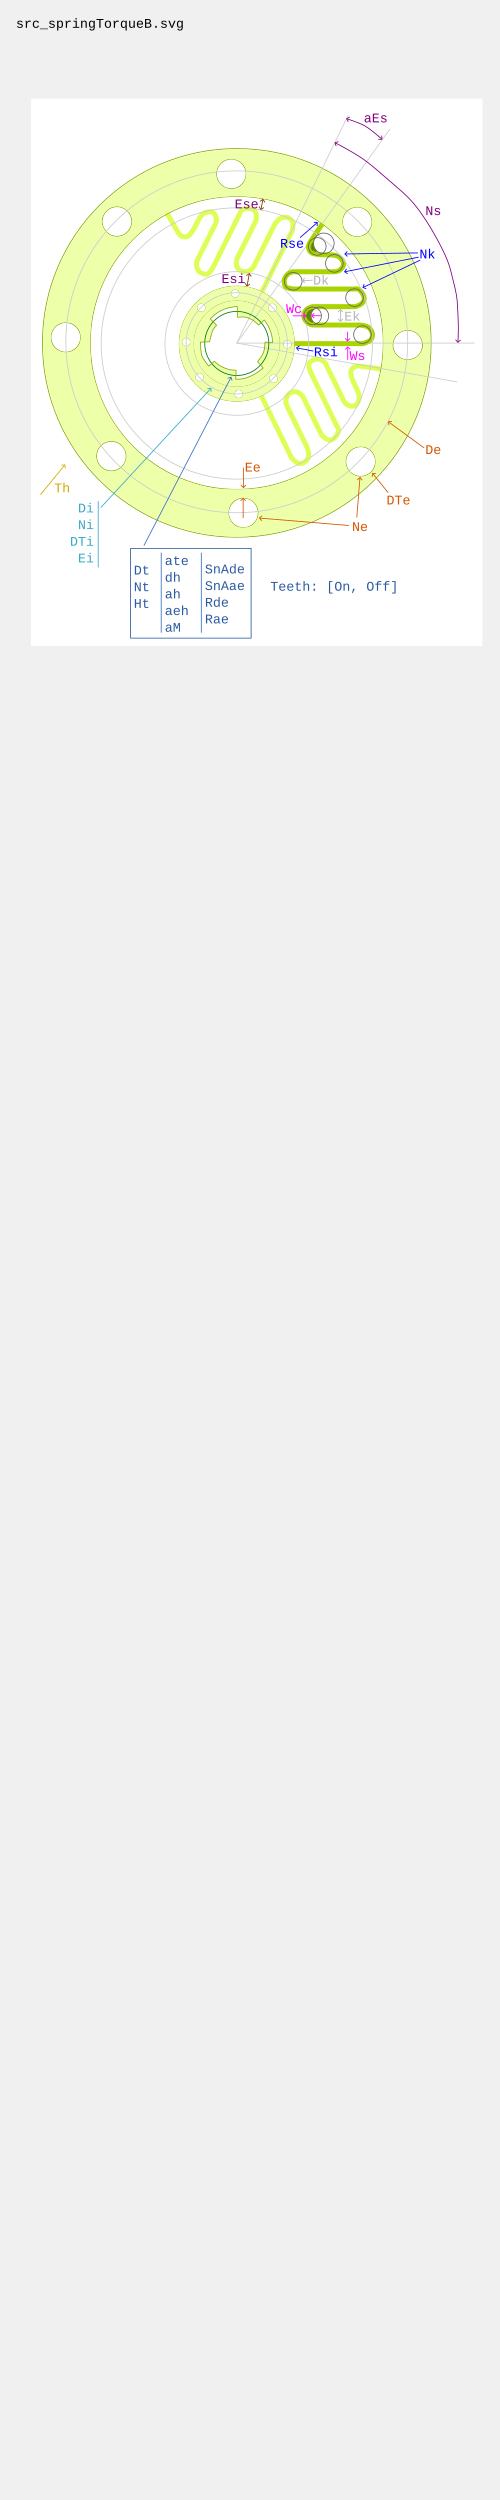
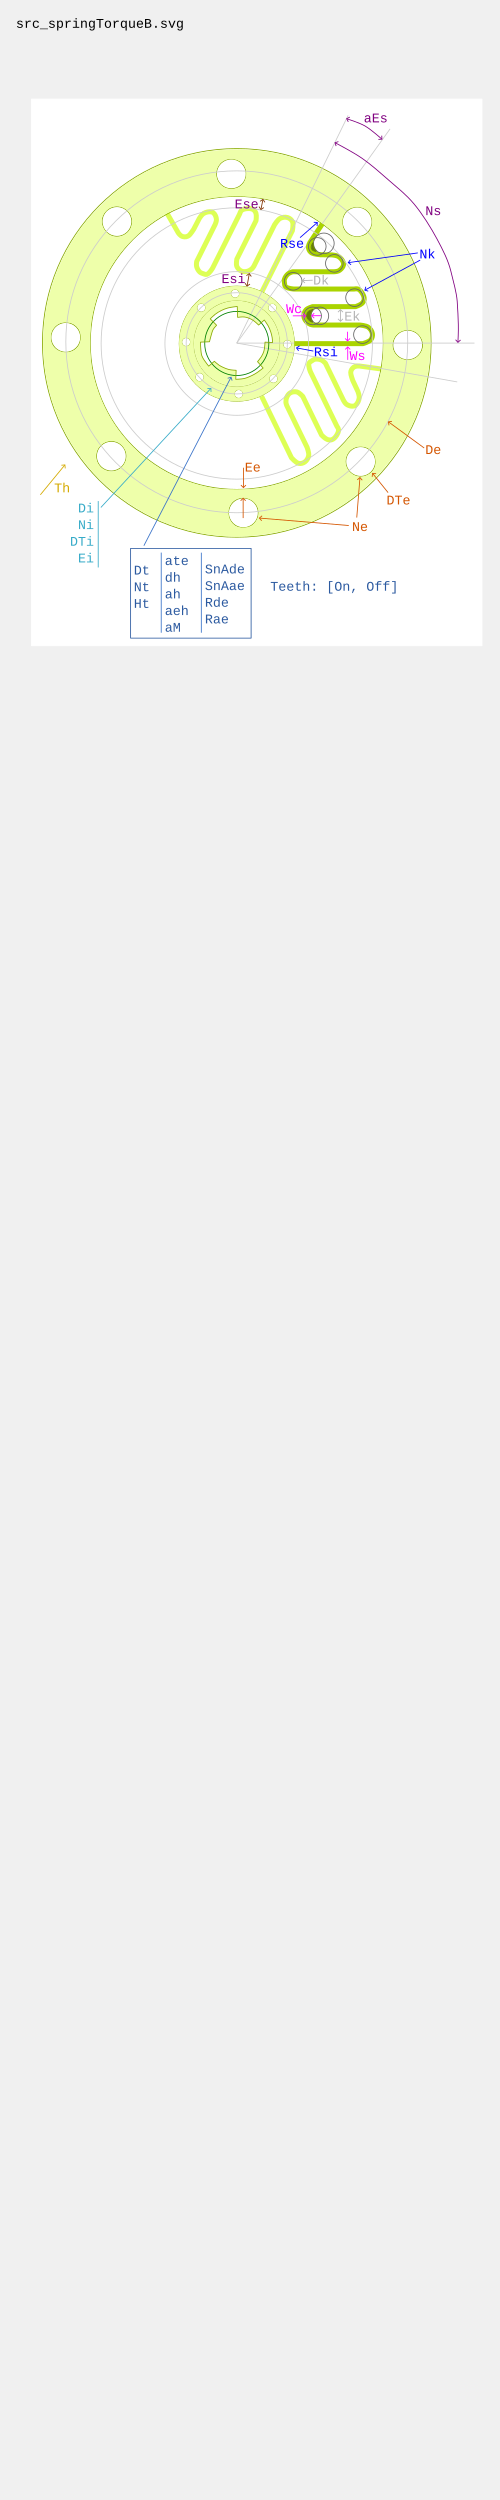
<svg xmlns="http://www.w3.org/2000/svg" width="600" height="3000" viewBox="0 0 158.75 793.75" version="1.1" id="svg1">
  <defs id="defs1">
    <rect x="324.344" y="694.636" width="177.488" height="55.859" id="rect46" />
    <rect x="77.723" y="853.676" width="103.206" height="81.545" id="rect43" />
    <rect x="174.558" y="591.202" width="89.19" height="155.445" id="rect42" />
    <rect x="38.224" y="519.85" width="68.804" height="86.005" id="rect40" />
    <rect x="400.718" y="577.824" width="50.329" height="40.773" id="rect38" />
    <rect x="421.741" y="570.816" width="45.869" height="38.861" id="rect36" />
    <rect x="447.224" y="554.252" width="39.498" height="41.41" id="rect35" />
    <rect x="231.257" y="458.691" width="35.039" height="35.039" id="rect34" />
    <rect x="167.127" y="81.536" width="36.038" height="25.227" id="rect32" />
    <rect x="165.325" y="72.527" width="34.687" height="29.732" id="rect31" />
    <rect x="234.699" y="63.067" width="50.003" height="31.984" id="rect30" />
    <rect x="148.658" y="80.185" width="59.013" height="37.84" id="rect29" />
    <rect x="505.436" y="147.757" width="70.274" height="45.498" id="rect28" />
    <rect x="498.228" y="114.421" width="45.498" height="36.489" id="rect27" />
    <rect x="154.514" y="68.022" width="55.409" height="30.182" id="rect26" />
    <rect x="174.335" y="70.274" width="38.291" height="32.885" id="rect25" />
    <rect x="154.063" y="81.536" width="44.597" height="28.831" id="rect24" />
    <rect x="173.884" y="67.121" width="45.048" height="27.479" id="rect23" />
    <rect x="519.213" y="159.268" width="28.987" height="26.12" id="rect22" />
    <marker style="overflow:visible" id="ArrowWide" refX="0" refY="0" orient="auto-start-reverse" markerWidth="1" markerHeight="1" viewBox="0 0 1 1" preserveAspectRatio="xMidYMid">
      <path style="fill:none;stroke:context-stroke;stroke-width:1;stroke-linecap:butt" d="M 3,-3 0,0 3,3" transform="rotate(180,0.125,0)" id="path12" />
    </marker>
    <rect x="19.112" y="19.112" width="221.701" height="52.24" id="rect1" />
    <marker style="overflow:visible" id="ArrowWide-1" refX="0" refY="0" orient="auto-start-reverse" markerWidth="1" markerHeight="1" viewBox="0 0 1 1" preserveAspectRatio="xMidYMid">
      <path style="fill:none;stroke:context-stroke;stroke-width:1;stroke-linecap:butt" d="M 3,-3 0,0 3,3" transform="rotate(180,0.125,0)" id="path12-9" />
    </marker>
    <marker style="overflow:visible" id="ArrowWide-6" refX="0" refY="0" orient="auto-start-reverse" markerWidth="1" markerHeight="1" viewBox="0 0 1 1" preserveAspectRatio="xMidYMid">
      <path style="fill:none;stroke:context-stroke;stroke-width:1;stroke-linecap:butt" d="M 3,-3 0,0 3,3" transform="rotate(180,0.125,0)" id="path12-1" />
    </marker>
    <marker style="overflow:visible" id="ArrowWide-61" refX="0" refY="0" orient="auto-start-reverse" markerWidth="1" markerHeight="1" viewBox="0 0 1 1" preserveAspectRatio="xMidYMid">
      <path style="fill:none;stroke:context-stroke;stroke-width:1;stroke-linecap:butt" d="M 3,-3 0,0 3,3" transform="rotate(180,0.125,0)" id="path12-5" />
    </marker>
    <marker style="overflow:visible" id="ArrowWide-6-5" refX="0" refY="0" orient="auto-start-reverse" markerWidth="1" markerHeight="1" viewBox="0 0 1 1" preserveAspectRatio="xMidYMid">
      <path style="fill:none;stroke:context-stroke;stroke-width:1;stroke-linecap:butt" d="M 3,-3 0,0 3,3" transform="rotate(180,0.125,0)" id="path12-1-4" />
    </marker>
    <marker style="overflow:visible" id="ArrowWide-9" refX="0" refY="0" orient="auto-start-reverse" markerWidth="1" markerHeight="1" viewBox="0 0 1 1" preserveAspectRatio="xMidYMid">
      <path style="fill:none;stroke:context-stroke;stroke-width:1;stroke-linecap:butt" d="M 3,-3 0,0 3,3" transform="rotate(180,0.125,0)" id="path12-2" />
    </marker>
    <rect x="174.558" y="591.202" width="89.19" height="155.445" id="rect42-6" />
    <rect x="174.558" y="591.202" width="89.19" height="155.445" id="rect42-6-7" />
  </defs>
  <g id="layer1">
    <rect style="fill:#ffffff;stroke:#ffffff;stroke-width:0.265;stroke-linejoin:round" id="rect45" width="143.027" height="173.539" x="10.012" y="31.466" />
    <path style="fill:#eeffaa;stroke:#eeffaa;stroke-width:0.265;stroke-linejoin:round" d="m 74.25,122.497 c -3.867,-0.265 -7.495,-2.233 -9.819,-5.327 -2.372,-3.157 -3.238,-7.036 -2.438,-10.913 0.409,-1.982 1.393,-4.043 2.718,-5.69 1.546,-1.923 3.778,-3.473 6.168,-4.285 5.484,-1.863 11.594,0.043 15.086,4.706 0.503,0.671 0.849,1.236 1.267,2.065 1.667,3.309 1.877,7.175 0.579,10.682 -0.652,1.763 -1.667,3.359 -2.997,4.715 -0.765,0.78 -1.399,1.304 -2.262,1.87 -2.469,1.619 -5.365,2.378 -8.302,2.177 z m 1.831,-1.979 c 1.481,-0.11 2.354,-0.366 4.006,-1.176 0.85,-0.417 1.569,-0.855 2.318,-1.411 0.92,-0.683 1.285,-0.989 1.285,-1.079 0,-0.05 -0.354,-0.485 -0.86,-1.057 l -0.86,-0.973 0.336,-0.405 c 0.852,-1.029 1.452,-2.131 1.678,-3.084 0.096,-0.404 0.235,-1.45 0.279,-2.095 l 0.029,-0.432 0.195,-2.5e-4 c 0.107,-1.2e-4 0.627,0.022 1.155,0.049 0.71,0.036 0.973,0.037 1.008,0.002 0.074,-0.074 -0.031,-1.441 -0.16,-2.073 -0.332,-1.632 -0.881,-2.96 -1.782,-4.306 -0.612,-0.914 -0.711,-1.046 -0.785,-1.046 -0.035,0 -0.453,0.352 -0.931,0.781 l -0.868,0.781 -0.328,-0.314 c -0.364,-0.348 -1.046,-0.902 -1.44,-1.169 -0.55,-0.374 -1.541,-0.78 -2.319,-0.951 -0.404,-0.089 -1.452,-0.099 -2.054,-0.019 -0.195,0.026 -0.362,0.04 -0.37,0.032 -0.008,-0.008 -0.042,-0.758 -0.075,-1.666 -0.033,-0.908 -0.071,-1.669 -0.085,-1.691 -0.038,-0.062 -0.324,-0.049 -1.015,0.044 -1.469,0.199 -2.138,0.345 -2.998,0.657 -1.229,0.446 -2.581,1.206 -3.446,1.94 -0.442,0.375 -1.41,1.323 -1.41,1.381 0,0.025 0.444,0.49 0.987,1.032 l 0.987,0.986 -0.336,0.383 c -0.425,0.484 -0.678,0.861 -0.839,1.252 -0.163,0.395 -0.523,1.607 -0.78,2.628 -0.111,0.44 -0.218,0.812 -0.237,0.825 -0.019,0.013 -0.645,0.048 -1.39,0.078 -0.745,0.029 -1.38,0.063 -1.411,0.075 -0.042,0.016 -0.056,0.126 -0.056,0.428 0.001,0.957 0.143,2.724 0.277,3.456 0.174,0.951 0.634,1.753 2.053,3.577 0.246,0.316 0.361,0.432 0.429,0.432 0.06,0 0.393,-0.261 0.942,-0.738 l 0.849,-0.738 0.445,0.39 c 0.832,0.729 1.527,1.155 2.695,1.656 1.068,0.457 1.697,0.608 2.929,0.702 l 0.674,0.051 5.29e-4,0.15 c 2.51e-4,0.082 -0.022,0.692 -0.049,1.355 -0.027,0.663 -0.038,1.237 -0.023,1.275 0.033,0.085 0.449,0.093 1.354,0.025 z" id="path33" />
    <path style="fill:none;stroke:#ddff55;stroke-width:1.587;stroke-linejoin:round" d="m 83.119,92.696 9.714,-19.462 c 0,0 0.401,-2.005 0.022,-2.853 -0.279,-0.624 -0.894,-1.106 -1.535,-1.299 -0.758,-0.228 -1.671,-0.116 -2.396,0.269 -0.767,0.408 -1.748,1.992 -1.748,1.992 l -6.59,13.203 c 0,0 -0.398,0.634 -0.683,0.866 -0.436,0.355 -0.958,0.639 -1.508,0.756 -0.561,0.119 -1.195,0.152 -1.718,-0.082 -0.647,-0.29 -1.221,-0.862 -1.489,-1.519 -0.289,-0.709 0.002,-2.298 0.002,-2.298 l 6.094,-12.21 c 0,0 0.219,-1.558 0.002,-2.27 -0.146,-0.479 -0.43,-0.952 -0.837,-1.217 -0.538,-0.35 -1.251,-0.395 -1.899,-0.348 -0.666,0.048 -1.409,0.18 -1.929,0.636 -0.296,0.26 -0.532,1.066 -0.532,1.066 v 0 l -8.566,17.163 c 0,0 -0.98,1.725 -1.843,2.014 -0.388,0.13 -0.819,-0.094 -1.208,-0.224 -0.373,-0.125 -0.771,-0.256 -1.056,-0.527 -0.492,-0.467 -0.835,-1.113 -1.001,-1.771 -0.128,-0.509 0.032,-1.575 0.032,-1.575 l 5.852,-11.724 c 0,0 0.43,-0.969 0.418,-1.481 -0.016,-0.658 -0.239,-1.341 -0.629,-1.871 -0.214,-0.291 -0.524,-0.558 -0.876,-0.637 -0.846,-0.19 -1.804,0.051 -2.557,0.481 -0.595,0.34 -1.356,1.546 -1.356,1.546 l -1.789,3.444 c 0,0 -1.069,1.709 -1.609,2.061 -0.54,0.352 -1.125,0.488 -1.899,0.28 -0.773,-0.208 -1.401,-1.174 -1.401,-1.174 l -3.55,-6.202" id="path7-5" />
    <path style="fill:none;stroke:#ddff55;stroke-width:1.587;stroke-linejoin:round" d="m 83.037,125.795 9.512,19.561 c 0,0 1.346,1.54 2.249,1.756 0.665,0.159 1.422,-0.035 1.965,-0.425 0.643,-0.462 1.11,-1.254 1.246,-2.064 0.144,-0.857 -0.514,-2.599 -0.514,-2.599 l -6.453,-13.27 c 0,0 -0.26,-0.702 -0.27,-1.069 -0.016,-0.562 0.077,-1.149 0.32,-1.656 0.248,-0.517 0.607,-1.04 1.112,-1.312 0.624,-0.336 1.428,-0.443 2.111,-0.255 0.739,0.203 1.821,1.402 1.821,1.402 l 5.968,12.273 c 0,0 1.102,1.123 1.798,1.385 0.469,0.176 1.017,0.239 1.475,0.078 0.605,-0.213 1.075,-0.751 1.434,-1.293 0.368,-0.557 0.716,-1.227 0.671,-1.917 -0.025,-0.393 -0.521,-1.072 -0.521,-1.072 v 0 l -8.388,-17.251 c 0,0 -0.77,-1.828 -0.473,-2.689 0.133,-0.387 0.574,-0.592 0.913,-0.821 0.326,-0.22 0.673,-0.455 1.061,-0.516 0.67,-0.105 1.392,0.017 2.014,0.286 0.482,0.209 1.229,0.985 1.229,0.985 l 5.73,11.784 c 0,0 0.506,0.931 0.92,1.234 0.531,0.388 1.209,0.627 1.867,0.642 0.361,0.008 0.761,-0.075 1.039,-0.306 0.667,-0.555 1.058,-1.461 1.177,-2.321 0.093,-0.679 -0.4,-2.017 -0.4,-2.017 l -1.641,-3.517 c 0,0 -0.703,-1.889 -0.653,-2.532 0.05,-0.643 0.299,-1.19 0.935,-1.676 0.636,-0.486 1.785,-0.396 1.785,-0.396 l 7.081,0.964" id="path7-5-4" />
    <text xml:space="preserve" transform="scale(0.2645833)" id="text1" style="font-size:16px;line-height:normal;font-family:'Liberation Mono';-inkscape-font-specification:'Liberation Mono';text-decoration-color:#000000;white-space:pre;shape-inside:url(#rect1);display:inline;fill:#000000;stroke-width:1;-inkscape-stroke:none;stop-color:#000000">
-       <tspan x="19.111" y="33.348" id="tspan1">src_springTorqueB.svg</tspan>
+       <tspan x="19.111" y="33.348" id="tspan18">src_springTorqueB.svg</tspan>
    </text>
    <circle style="fill:none;stroke:#88aa00;stroke-width:0.265;stroke-linejoin:round" id="path3" cx="129.453" cy="109.542" r="4.72" />
    <circle style="fill:none;stroke:#88aa00;stroke-width:0.265;stroke-linejoin:round" id="path3-3" cx="73.437" cy="55.212" r="4.72" />
    <circle style="fill:none;stroke:#88aa00;stroke-width:0.265;stroke-linejoin:round" id="path3-1" cx="20.883" cy="107.117" r="4.72" />
    <circle style="fill:none;stroke:#88aa00;stroke-width:0.265;stroke-linejoin:round" id="path3-36" cx="77.279" cy="162.832" r="4.72" />
    <circle style="fill:none;stroke:#88aa00;stroke-width:0.265;stroke-linejoin:round" id="path3-18" cx="37.133" cy="70.326" r="4.72" />
    <circle style="fill:none;stroke:#88aa00;stroke-width:0.265;stroke-linejoin:round" id="path3-18-2" cx="113.403" cy="70.456" r="4.72" />
    <circle style="fill:none;stroke:#88aa00;stroke-width:0.265;stroke-linejoin:round" id="path3-18-22" cx="114.51" cy="146.533" r="4.72" />
    <circle style="fill:none;stroke:#88aa00;stroke-width:0.265;stroke-linejoin:round" id="path3-18-6" cx="35.351" cy="144.826" r="4.72" />
    <circle style="fill:none;stroke:#88aa00;stroke-width:0.265;stroke-linejoin:round" id="path1-1" cx="75.177" cy="108.868" r="61.692" />
    <circle style="fill:none;stroke:#88aa00;stroke-width:0.265;stroke-linejoin:round" id="path1-4" cx="75.177" cy="108.868" r="46.522" />
    <path style="fill:#eeffaa;stroke:#eeffaa;stroke-width:0.265;stroke-linejoin:round" d="M 70.222,170.032 C 47.468,168.281 27.125,153.372 18.393,132.046 9.904,111.313 13.461,87.541 27.661,70.1 29.974,67.258 35.119,62.257 37.989,60.059 55.975,46.288 80.985,43.644 101.299,53.367 c 16.325,7.813 28.276,22.048 33.04,39.353 5.899,21.43 -0.396,44.467 -16.393,59.995 -10.714,10.4 -23.522,16.184 -38.386,17.336 -4.625,0.358 -4.432,0.359 -9.338,-0.019 z m 10.208,-3.369 c 1.913,-1.787 2.374,-4.303 1.154,-6.303 -1.982,-3.251 -6.951,-3.258 -8.636,-0.012 -1.2,2.312 -0.44,5.39 1.656,6.706 1.539,0.966 4.592,0.761 5.826,-0.392 z m 2.526,-11.644 c 6.42,-1.091 12.405,-3.442 17.788,-6.988 10.669,-7.028 17.622,-17.283 20.336,-29.997 1.045,-4.895 1.045,-13.436 0,-18.331 C 119.095,90.403 114.925,82.574 108.492,76.067 99.386,66.857 88.161,62.177 75.177,62.177 c -13.001,0 -24.158,4.656 -33.315,13.903 -6.439,6.501 -10.6,14.312 -12.588,23.622 -1.045,4.895 -1.045,13.436 0,18.331 2.832,13.268 10.678,24.322 22.155,31.212 4.261,2.558 10.555,4.857 15.825,5.78 3.78,0.662 11.785,0.658 15.701,-0.007 z m 34.008,-4.211 c 1.608,-0.904 2.432,-2.312 2.432,-4.16 0,-2.933 -1.928,-4.971 -4.743,-5.013 -1.995,-0.03 -3.606,0.857 -4.461,2.457 -2.371,4.434 2.406,9.17 6.773,6.716 z m -79.202,-1.609 c 1.676,-0.898 2.836,-3.247 2.522,-5.105 -0.307,-1.82 -1.864,-3.59 -3.557,-4.046 -3.486,-0.939 -6.764,1.899 -6.289,5.442 0.468,3.49 4.204,5.382 7.324,3.709 z m 94.422,-35.533 c 1.321,-0.882 2.324,-2.662 2.324,-4.123 0,-1.461 -1.004,-3.241 -2.324,-4.123 -2.401,-1.604 -5.89,-0.664 -7.198,1.938 -1.659,3.302 0.722,7.073 4.466,7.073 1.088,0 1.946,-0.24 2.731,-0.765 z M 23.053,111.603 c 1.702,-0.711 2.7,-2.346 2.72,-4.458 0.028,-2.95 -1.928,-4.929 -4.872,-4.929 -1.895,0 -2.945,0.558 -4.193,2.23 -0.964,1.291 -0.962,4.176 0.003,5.492 1.414,1.927 4.054,2.62 6.342,1.664 z M 39.419,74.735 c 1.525,-0.778 2.39,-2.014 2.623,-3.749 0.648,-4.829 -5.393,-7.598 -8.602,-3.943 -1.462,1.665 -1.696,3.528 -0.689,5.484 1.327,2.578 4.125,3.504 6.668,2.207 z m 76.727,-0.089 c 1.53,-0.945 2.3,-2.704 2.099,-4.794 -0.227,-2.364 -1.855,-3.992 -4.219,-4.219 -3.225,-0.31 -5.474,1.653 -5.474,4.777 0,1.96 0.718,3.398 2.123,4.255 1.454,0.886 4.02,0.878 5.47,-0.019 z M 75.84,59.564 c 1.564,-0.789 2.501,-2.484 2.501,-4.525 0,-2.761 -2.1,-4.717 -5.063,-4.717 -3.591,0 -5.894,3.861 -4.252,7.129 1.237,2.462 4.263,3.401 6.815,2.113 z" id="path4" />
    <circle style="fill:none;stroke:#cccccc;stroke-width:0.265;stroke-linejoin:round" id="path1" cx="75.177" cy="108.523" r="54.276" />
    <circle style="fill:none;stroke:#88aa00;stroke-width:0.265;stroke-linejoin:round" id="path3-10" cx="91.242" cy="109.308" r="1.397" />
    <circle style="fill:none;stroke:#88aa00;stroke-width:0.265;stroke-linejoin:round" id="path3-3-6" cx="74.656" cy="93.222" r="1.397" />
    <circle style="fill:none;stroke:#88aa00;stroke-width:0.265;stroke-linejoin:round" id="path3-1-3" cx="59.096" cy="108.59" r="1.397" />
    <circle style="fill:none;stroke:#88aa00;stroke-width:0.265;stroke-linejoin:round" id="path3-36-2" cx="75.794" cy="125.086" r="1.397" />
    <circle style="fill:none;stroke:#88aa00;stroke-width:0.265;stroke-linejoin:round" id="path3-18-0" cx="63.907" cy="97.697" r="1.397" />
    <circle style="fill:none;stroke:#88aa00;stroke-width:0.265;stroke-linejoin:round" id="path3-18-2-6" cx="86.49" cy="97.736" r="1.397" />
    <circle style="fill:none;stroke:#88aa00;stroke-width:0.265;stroke-linejoin:round" id="path3-18-22-1" cx="86.817" cy="120.261" r="1.397" />
    <circle style="fill:none;stroke:#88aa00;stroke-width:0.265;stroke-linejoin:round" id="path3-18-6-5" cx="63.38" cy="119.755" r="1.397" />
    <circle style="fill:none;stroke:#88aa00;stroke-width:0.265;stroke-linejoin:round" id="path1-1-5" cx="75.172" cy="109.109" r="18.266" />
    <circle style="fill:none;stroke:#88aa00;stroke-width:0.265;stroke-linejoin:round" id="path1-4-4" cx="75.172" cy="109.109" r="13.774" />
    <path style="fill:#eeffaa;stroke:#eeffaa;stroke-width:0.265;stroke-linejoin:round" d="m 73.704,127.218 c -6.737,-0.518 -12.76,-4.933 -15.346,-11.247 -2.513,-6.139 -1.46,-13.177 2.744,-18.341 0.685,-0.841 2.208,-2.322 3.058,-2.973 5.325,-4.077 12.731,-4.86 18.745,-1.982 4.834,2.313 8.372,6.528 9.783,11.652 1.747,6.345 -0.117,13.166 -4.854,17.764 -3.172,3.079 -6.965,4.792 -11.366,5.133 -1.369,0.106 -1.312,0.106 -2.765,-0.006 z m 3.022,-0.998 c 0.566,-0.529 0.703,-1.274 0.342,-1.866 -0.587,-0.963 -2.058,-0.965 -2.557,-0.004 -0.355,0.684 -0.13,1.596 0.49,1.986 0.456,0.286 1.36,0.225 1.725,-0.116 z m 0.748,-3.448 c 1.901,-0.323 3.673,-1.019 5.267,-2.069 3.159,-2.081 5.218,-5.117 6.021,-8.882 0.309,-1.449 0.309,-3.978 0,-5.428 -0.588,-2.753 -1.822,-5.072 -3.727,-6.998 -2.696,-2.727 -6.02,-4.113 -9.864,-4.113 -3.849,0 -7.153,1.379 -9.864,4.116 -1.906,1.925 -3.139,4.237 -3.727,6.994 -0.309,1.449 -0.309,3.978 0,5.428 0.839,3.929 3.162,7.201 6.56,9.241 1.262,0.757 3.125,1.438 4.686,1.711 1.119,0.196 3.489,0.195 4.649,-0.002 z m 10.069,-1.247 c 0.476,-0.268 0.72,-0.685 0.72,-1.232 0,-0.868 -0.571,-1.472 -1.404,-1.484 -0.591,-0.009 -1.068,0.254 -1.321,0.728 -0.702,1.313 0.712,2.715 2.005,1.988 z m -23.45,-0.476 c 0.496,-0.266 0.84,-0.962 0.747,-1.512 -0.091,-0.539 -0.552,-1.063 -1.053,-1.198 -1.032,-0.278 -2.003,0.562 -1.862,1.611 0.139,1.033 1.245,1.593 2.168,1.098 z M 92.05,110.529 c 0.391,-0.261 0.688,-0.788 0.688,-1.221 0,-0.432 -0.297,-0.959 -0.688,-1.221 -0.711,-0.475 -1.744,-0.197 -2.131,0.574 -0.491,0.978 0.214,2.094 1.322,2.094 0.322,0 0.576,-0.071 0.809,-0.227 z m -32.312,-0.611 c 0.504,-0.211 0.799,-0.695 0.805,-1.32 0.008,-0.874 -0.571,-1.459 -1.442,-1.459 -0.561,0 -0.872,0.165 -1.242,0.66 -0.285,0.382 -0.285,1.236 9.2e-4,1.626 0.419,0.571 1.2,0.776 1.878,0.493 z m 4.846,-10.916 c 0.452,-0.23 0.708,-0.596 0.777,-1.11 0.192,-1.43 -1.597,-2.25 -2.547,-1.167 -0.433,0.493 -0.502,1.045 -0.204,1.624 0.393,0.763 1.221,1.037 1.974,0.654 z m 22.718,-0.026 c 0.453,-0.28 0.681,-0.801 0.621,-1.419 -0.067,-0.7 -0.549,-1.182 -1.249,-1.249 -0.955,-0.092 -1.621,0.489 -1.621,1.414 0,0.58 0.213,1.006 0.629,1.26 0.43,0.262 1.19,0.26 1.62,-0.006 z M 75.368,94.511 c 0.463,-0.234 0.74,-0.735 0.74,-1.34 0,-0.817 -0.622,-1.397 -1.499,-1.397 -1.063,0 -1.745,1.143 -1.259,2.111 0.366,0.729 1.262,1.007 2.018,0.626 z" id="path4-7" />
    <circle style="fill:none;stroke:#cccccc;stroke-width:0.265;stroke-linejoin:round" id="path1-6" cx="75.172" cy="109.006" r="16.07" />
    <path style="fill:#eeffaa;stroke:#cccccc;stroke-width:0.265;stroke-linejoin:round" d="M 75.172,108.936 H 150.65" id="path5" />
    <path style="fill:#eeffaa;stroke:#cccccc;stroke-width:0.265;stroke-linejoin:round" d="M 75.172,108.936 123.837,40.928" id="path6" />
    <path style="fill:none;stroke:#aad400;stroke-width:1.587;stroke-linejoin:round" d="m 93.438,109.113 h 21.751 c 0,0 1.973,-0.537 2.563,-1.254 0.434,-0.528 0.59,-1.294 0.477,-1.953 -0.134,-0.78 -0.642,-1.547 -1.311,-2.023 -0.707,-0.504 -2.563,-0.674 -2.563,-0.674 H 99.599 c 0,0 -0.745,-0.073 -1.08,-0.225 -0.512,-0.231 -1,-0.572 -1.349,-1.012 -0.357,-0.449 -0.67,-1.001 -0.694,-1.574 -0.029,-0.708 0.226,-1.478 0.694,-2.01 0.505,-0.576 2.057,-1.025 2.057,-1.025 h 13.647 c 0,0 1.491,-0.5 2.032,-1.012 0.363,-0.345 0.66,-0.81 0.715,-1.293 0.073,-0.637 -0.205,-1.295 -0.536,-1.855 -0.34,-0.575 -0.79,-1.18 -1.43,-1.442 -0.364,-0.149 -1.192,0 -1.192,0 v 0 H 93.28 c 0,0 -1.981,-0.107 -2.625,-0.75 -0.29,-0.289 -0.282,-0.775 -0.339,-1.18 -0.055,-0.39 -0.115,-0.804 0,-1.18 0.198,-0.648 0.623,-1.244 1.138,-1.686 0.398,-0.342 1.423,-0.674 1.423,-0.674 h 13.104 c 0,0 1.059,-0.047 1.512,-0.288 0.581,-0.308 1.093,-0.813 1.394,-1.398 0.165,-0.321 0.265,-0.717 0.179,-1.068 -0.207,-0.842 -0.851,-1.591 -1.572,-2.073 -0.57,-0.381 -1.989,-0.522 -1.989,-0.522 l -3.881,-0.063 c 0,0 -2.006,-0.194 -2.563,-0.519 -0.556,-0.326 -0.939,-0.789 -1.098,-1.574 -0.159,-0.785 0.424,-1.778 0.424,-1.778 l 3.964,-5.946" id="path7" />
    <circle style="fill:none;stroke:#cccccc;stroke-width:0.265;stroke-linejoin:round" id="path1-7" cx="75.177" cy="109.052" r="22.81" />
    <circle style="fill:none;stroke:#cccccc;stroke-width:0.265;stroke-linejoin:round" id="path1-7-4" cx="75.177" cy="109.052" r="43.072" />
    <path style="fill:none;stroke:#cccccc;stroke-width:0.265;stroke-linejoin:round" d="M 75.172,108.936 110.529,36.638" id="path8" />
    <path style="fill:none;stroke:#cccccc;stroke-width:0.265;stroke-linejoin:round" d="m 75.172,108.936 70,12.326" id="path9" />
    <circle style="fill:none;stroke:#666666;stroke-width:0.265;stroke-linejoin:round" id="path10" cx="115.077" cy="106.237" r="2.801" />
    <path style="fill:none;stroke:#800080;stroke-width:0.265;stroke-linejoin:round;marker-start:url(#ArrowWide);marker-end:url(#ArrowWide)" d="m 106.436,45.338 c 0,0 5.602,2.908 8.462,4.887 2.86,1.978 5.819,4.607 8.582,7.032 2.762,2.425 5.391,4.417 7.986,7.509 2.595,3.091 5.343,7.501 7.271,11.085 1.927,3.584 3.581,6.857 4.41,10.25 0.829,3.393 1.791,6.714 2.012,9.535 0.221,2.821 0.292,5.261 0.358,7.39 0.066,2.129 -0.119,5.602 -0.119,5.602" id="path2" />
    <path style="fill:none;stroke:#800080;stroke-width:0.265;stroke-linejoin:round;marker-start:url(#ArrowWide);marker-end:url(#ArrowWide)" d="m 110.13,37.71 c 0,0 3.94,1.247 5.721,2.265 1.967,1.123 5.364,4.172 5.364,4.172" id="path13" />
    <circle style="fill:none;stroke:#666666;stroke-width:0.265;stroke-linejoin:round" id="path10-1" cx="100.73" cy="78.239" r="2.801" />
    <circle style="fill:none;stroke:#666666;stroke-width:0.265;stroke-linejoin:round" id="path10-3" cx="99.259" cy="100.304" r="2.801" />
    <circle style="fill:none;stroke:#666666;stroke-width:0.265;stroke-linejoin:round" id="path10-6" cx="112.568" cy="94.509" r="2.801" />
    <circle style="fill:none;stroke:#666666;stroke-width:0.265;stroke-linejoin:round" id="path10-2" cx="93.09" cy="89.314" r="2.801" />
    <circle style="fill:none;stroke:#666666;stroke-width:0.265;stroke-linejoin:round" id="path10-5" cx="106.156" cy="83.615" r="2.801" />
    <circle style="fill:none;stroke:#666666;stroke-width:0.265;stroke-linejoin:round" id="path10-2-9" cx="101.557" cy="100.292" r="2.801" />
    <path style="fill:#668000;stroke:#668000;stroke-width:0.265;stroke-linejoin:round" d="m 98.977,102.257 c -0.624,-0.223 -1.198,-0.735 -1.491,-1.329 -0.168,-0.341 -0.182,-0.414 -0.156,-0.811 0.022,-0.348 0.069,-0.513 0.23,-0.815 0.232,-0.436 0.475,-0.618 1.185,-0.889 0.783,-0.299 0.77,-0.299 0.521,0.005 -0.832,1.015 -0.877,2.591 -0.103,3.609 0.259,0.341 0.229,0.378 -0.187,0.23 z" id="path14" />
    <circle style="fill:none;stroke:#666666;stroke-width:0.265;stroke-linejoin:round" id="path10-1-2" cx="102.821" cy="77.272" r="3.278" />
    <path style="fill:#668000;stroke:#668000;stroke-width:0.265;stroke-linejoin:round" d="m 99.873,79.763 c -0.489,-0.128 -0.773,-0.339 -0.953,-0.708 -0.255,-0.524 -0.144,-1.147 0.329,-1.843 l 0.155,-0.228 v 0.389 c 0,0.766 0.311,1.569 0.836,2.157 0.353,0.395 0.325,0.413 -0.367,0.233 z" id="path15" />
    <path style="fill:#668000;stroke:#803300;stroke-width:0.265;stroke-linejoin:round;marker-start:url(#ArrowWide);marker-end:url(#ArrowWide)" d="M 78.455,90.77 79.141,86.935" id="path16" />
    <path style="fill:#668000;stroke:#803300;stroke-width:0.265;stroke-linejoin:round;marker-start:url(#ArrowWide-1);marker-end:url(#ArrowWide-1)" d="m 82.858,66.46 0.617,-3.094" id="path16-5" />
    <path style="fill:#668000;stroke:#ff00ff;stroke-width:0.265;stroke-linejoin:round;marker-start:url(#ArrowWide)" d="m 110.359,108.184 v -2.856" id="path17" />
    <path style="fill:#668000;stroke:#ff00ff;stroke-width:0.265;stroke-linejoin:round;marker-start:url(#ArrowWide-6)" d="m 110.407,110.212 v 4.045" id="path17-3" />
    <path style="fill:#668000;stroke:#ff00ff;stroke-width:0.265;stroke-linejoin:round;marker-start:url(#ArrowWide-61)" d="m 99.038,100.232 h 2.856" id="path17-5" />
    <path style="fill:#668000;stroke:#ff00ff;stroke-width:0.265;stroke-linejoin:round;marker-start:url(#ArrowWide-6-5)" d="M 97.01,100.281 H 92.965" id="path17-3-6" />
    <path style="fill:#668000;stroke:#0000ff;stroke-width:0.265;stroke-linejoin:round;marker-start:url(#ArrowWide)" d="m 94.224,110.47 5.258,0.995" id="path18" />
    <path style="fill:#668000;stroke:#0000ff;stroke-width:0.265;stroke-linejoin:round;marker-start:url(#ArrowWide)" d="m 100.693,70.685 -5.426,4.757" id="path19" />
-     <path style="fill:#668000;stroke:#0000ff;stroke-width:0.265;stroke-linejoin:round;marker-start:url(#ArrowWide)" d="m 109.563,80.635 23.093,-0.337" id="path20" />
-     <path style="fill:#668000;stroke:#0000ff;stroke-width:0.265;stroke-linejoin:round;marker-start:url(#ArrowWide)" d="m 109.479,86.281 23.43,-4.635" id="path21" />
-     <path style="fill:#668000;stroke:#0000ff;stroke-width:0.265;stroke-linejoin:round;marker-start:url(#ArrowWide)" d="m 115.294,91.254 18.12,-8.681" id="path22" />
+     <path style="fill:#668000;stroke:#0000ff;stroke-width:0.265;stroke-linejoin:round;marker-start:url(#ArrowWide)" d="m 110.636,83.376 22.02,-3.078" id="path20" />
+     <path style="fill:#668000;stroke:#0000ff;stroke-width:0.265;stroke-linejoin:round;marker-start:url(#ArrowWide)" d="m 115.89,92.088 17.524,-9.515" id="path22" />
    <text xml:space="preserve" transform="matrix(0.2645833,0,0,0.2645833,-4.213961,36.1352)" id="text22" style="font-size:16px;line-height:normal;font-family:'Liberation Mono';-inkscape-font-specification:'Liberation Mono';text-decoration-color:#000000;white-space:pre;shape-inside:url(#rect22);display:inline;fill:#0000ff;stroke-width:1;-inkscape-stroke:none;stop-color:#000000">
-       <tspan x="519.213" y="173.504" id="tspan2">Nk</tspan>
+       <tspan x="519.213" y="173.504" id="tspan19">Nk</tspan>
    </text>
    <text xml:space="preserve" transform="matrix(0.2645833,0,0,0.2645833,64.95791,92.77549)" id="text23" style="font-size:16px;line-height:normal;font-family:'Liberation Mono';-inkscape-font-specification:'Liberation Mono';text-decoration-color:#000000;white-space:pre;shape-inside:url(#rect23);display:inline;fill:#ff00ff;stroke-width:1;-inkscape-stroke:none;stop-color:#000000">
-       <tspan x="173.885" y="81.358" id="tspan3">Ws</tspan>
+       <tspan x="173.885" y="81.358" id="tspan20">Ws</tspan>
    </text>
    <text xml:space="preserve" transform="matrix(0.2645833,0,0,0.2645833,50.05931,74.06284)" id="text24" style="font-size:16px;line-height:normal;font-family:'Liberation Mono';-inkscape-font-specification:'Liberation Mono';text-decoration-color:#000000;white-space:pre;shape-inside:url(#rect24);display:inline;fill:#ff00ff;stroke-width:1;-inkscape-stroke:none;stop-color:#000000">
-       <tspan x="154.062" y="95.774" id="tspan4">Wc</tspan>
+       <tspan x="154.062" y="95.774" id="tspan21">Wc</tspan>
    </text>
    <text xml:space="preserve" transform="matrix(0.2645833,0,0,0.2645833,53.53015,90.74927)" id="text25" style="font-size:16px;line-height:normal;font-family:'Liberation Mono';-inkscape-font-specification:'Liberation Mono';text-decoration-color:#000000;white-space:pre;shape-inside:url(#rect25);display:inline;fill:#0000ff;stroke-width:1;-inkscape-stroke:none;stop-color:#000000">
-       <tspan x="174.334" y="84.512" id="tspan5">Rsi</tspan>
+       <tspan x="174.334" y="84.512" id="tspan22">Rsi</tspan>
    </text>
    <text xml:space="preserve" transform="matrix(0.2645833,0,0,0.2645833,48.0331,56.89965)" id="text26" style="font-size:16px;line-height:normal;font-family:'Liberation Mono';-inkscape-font-specification:'Liberation Mono';text-decoration-color:#000000;white-space:pre;shape-inside:url(#rect26);display:inline;fill:#0000ff;stroke-width:1;-inkscape-stroke:none;stop-color:#000000">
-       <tspan x="154.514" y="82.258" id="tspan6">Rse</tspan>
+       <tspan x="154.514" y="82.258" id="tspan23">Rse</tspan>
    </text>
    <text xml:space="preserve" transform="matrix(0.2645833,0,0,0.2645833,-16.32887,4.814121)" id="text27" style="font-size:16px;line-height:normal;font-family:'Liberation Mono';-inkscape-font-specification:'Liberation Mono';text-decoration-color:#000000;white-space:pre;shape-inside:url(#rect27);display:inline;fill:#800080;stroke-width:1;-inkscape-stroke:none;stop-color:#000000">
-       <tspan x="498.229" y="128.658" id="tspan7">aEs</tspan>
+       <tspan x="498.229" y="128.658" id="tspan24">aEs</tspan>
    </text>
    <text xml:space="preserve" transform="matrix(0.2645833,0,0,0.2645833,1.311077,25.43379)" id="text28" style="font-size:16px;line-height:normal;font-family:'Liberation Mono';-inkscape-font-specification:'Liberation Mono';text-decoration-color:#000000;white-space:pre;shape-inside:url(#rect28);display:inline;fill:#800080;stroke-width:1;-inkscape-stroke:none;stop-color:#000000">
-       <tspan x="505.436" y="161.992" id="tspan8">Ns</tspan>
+       <tspan x="505.436" y="161.992" id="tspan25">Ns</tspan>
    </text>
    <text xml:space="preserve" transform="matrix(0.2645833,0,0,0.2645833,30.98909,64.8853)" id="text29" style="font-size:16px;line-height:normal;font-family:'Liberation Mono';-inkscape-font-specification:'Liberation Mono';text-decoration-color:#000000;white-space:pre;shape-inside:url(#rect29);display:inline;fill:#800080;stroke-width:1;-inkscape-stroke:none;stop-color:#000000">
-       <tspan x="148.658" y="94.422" id="tspan9">Esi</tspan>
+       <tspan x="148.658" y="94.422" id="tspan26">Esi</tspan>
    </text>
    <text xml:space="preserve" transform="matrix(0.2645833,0,0,0.2645833,12.39564,45.6959)" id="text30" style="font-size:16px;line-height:normal;font-family:'Liberation Mono';-inkscape-font-specification:'Liberation Mono';text-decoration-color:#000000;white-space:pre;shape-inside:url(#rect30);display:inline;fill:#800080;stroke-width:1;-inkscape-stroke:none;stop-color:#000000">
-       <tspan x="234.699" y="77.303" id="tspan10">Ese</tspan>
+       <tspan x="234.699" y="77.303" id="tspan27">Ese</tspan>
    </text>
    <path style="fill:#800080;stroke:#b3b3b3;stroke-width:0.265;stroke-linejoin:round;marker-start:url(#ArrowWide)" d="m 96.066,89.081 3.218,-0.119" id="path30" />
    <text xml:space="preserve" transform="matrix(0.2645833,0,0,0.2645833,55.66118,67.38826)" id="text31" style="font-size:16px;line-height:normal;font-family:'Liberation Mono';-inkscape-font-specification:'Liberation Mono';text-decoration-color:#000000;white-space:pre;shape-inside:url(#rect31);display:inline;fill:#b3b3b3;stroke-width:1;-inkscape-stroke:none;stop-color:#000000">
-       <tspan x="165.326" y="86.764" id="tspan11">Dk</tspan>
+       <tspan x="165.326" y="86.764" id="tspan28">Dk</tspan>
    </text>
    <path style="fill:#b3b3b3;stroke:#b3b3b3;stroke-width:0.265;stroke-linejoin:round;marker-start:url(#ArrowWide);marker-end:url(#ArrowWide)" d="m 108.104,98.377 v 3.576" id="path31" />
    <text xml:space="preserve" transform="matrix(0.2645833,0,0,0.2645833,65.0771,76.44661)" id="text32" style="font-size:16px;line-height:normal;font-family:'Liberation Mono';-inkscape-font-specification:'Liberation Mono';text-decoration-color:#000000;white-space:pre;shape-inside:url(#rect32);display:inline;fill:#b3b3b3;stroke-width:1;-inkscape-stroke:none;stop-color:#000000">
-       <tspan x="167.127" y="95.774" id="tspan12">Ek</tspan>
+       <tspan x="167.127" y="95.774" id="tspan29">Ek</tspan>
    </text>
    <circle style="fill:none;stroke:#008000;stroke-width:0.265;stroke-linejoin:round" id="path1-7-8" cx="75.177" cy="109.052" r="10.176" />
    <path style="fill:none;stroke:#88aa00;stroke-width:0.265;stroke-linejoin:round" d="m 75.447,100.761 -0.119,-3.456 c 0,0 -2.009,0.214 -2.98,0.477 -0.741,0.201 -1.459,0.49 -2.145,0.834 -0.67,0.336 -1.311,0.737 -1.907,1.192 -0.559,0.427 -1.549,1.43 -1.549,1.43 l 2.026,2.026 c 0,0 -0.795,0.819 -1.073,1.311 -0.291,0.514 -0.421,1.104 -0.596,1.669 -0.231,0.746 -0.596,2.265 -0.596,2.265 l -2.861,0.119 c 0,0 0.036,1.593 0.119,2.384 0.067,0.64 0.099,1.297 0.305,1.907 0.173,0.513 0.476,0.974 0.768,1.43 0.427,0.67 1.43,1.907 1.43,1.907 l 1.788,-1.549 c 0,0 0.917,0.843 1.43,1.192 0.412,0.28 0.858,0.508 1.311,0.715 0.617,0.282 1.246,0.559 1.907,0.715 0.739,0.174 2.265,0.238 2.265,0.238 l -0.119,2.861 c 0,0 1.767,-0.041 2.622,-0.238 0.87,-0.201 1.696,-0.572 2.503,-0.954 0.579,-0.274 1.133,-0.602 1.669,-0.954 0.664,-0.436 1.907,-1.43 1.907,-1.43 l -1.788,-2.026 c 0,0 0.853,-0.993 1.192,-1.549 0.342,-0.562 0.652,-1.156 0.834,-1.788 0.266,-0.923 0.358,-2.861 0.358,-2.861 l 2.384,0.119 c 0,0 -0.036,-1.038 -0.119,-1.549 -0.105,-0.647 -0.265,-1.287 -0.477,-1.907 -0.224,-0.657 -0.502,-1.298 -0.834,-1.907 -0.344,-0.628 -1.192,-1.788 -1.192,-1.788 l -1.788,1.609 c 0,0 -0.541,-0.534 -0.834,-0.775 -0.473,-0.388 -0.944,-0.796 -1.49,-1.073 -0.689,-0.349 -1.439,-0.616 -2.205,-0.715 -0.71,-0.092 -2.145,0.119 -2.145,0.119 z" id="path32" />
    <path style="fill:none;stroke:#d45500;stroke-width:0.265;stroke-linejoin:round;marker-start:url(#ArrowWide)" d="m 77.2,158.256 v 6.237" id="path34" />
    <path style="fill:none;stroke:#d45500;stroke-width:0.265;stroke-linejoin:round;marker-start:url(#ArrowWide-9)" d="m 77.288,154.748 v -6.237" id="path34-8" />
    <text xml:space="preserve" transform="matrix(0.2645833,0,0,0.2645833,16.51873,24.58895)" id="text34" style="font-size:16px;line-height:normal;font-family:'Liberation Mono';-inkscape-font-specification:'Liberation Mono';text-decoration-color:#000000;white-space:pre;shape-inside:url(#rect34);display:inline;fill:#d45500;stroke-width:1;-inkscape-stroke:none;stop-color:#000000">
-       <tspan x="231.258" y="472.928" id="tspan13">Ee</tspan>
+       <tspan x="231.258" y="472.928" id="tspan30">Ee</tspan>
    </text>
    <path style="fill:#d45500;stroke:#d45500;stroke-width:0.265;stroke-linejoin:round;marker-start:url(#ArrowWide)" d="m 123.385,133.983 11.293,8.259" id="path35" />
    <text xml:space="preserve" transform="matrix(0.2645833,0,0,0.2645833,16.68729,-6.25725)" id="text35" style="font-size:16px;line-height:normal;font-family:'Liberation Mono';-inkscape-font-specification:'Liberation Mono';text-decoration-color:#000000;white-space:pre;shape-inside:url(#rect35);display:inline;fill:#d45500;stroke-width:1;-inkscape-stroke:none;stop-color:#000000">
-       <tspan x="447.225" y="568.488" id="tspan14">De</tspan>
+       <tspan x="447.225" y="568.488" id="tspan31">De</tspan>
    </text>
    <path style="fill:#aa4400;stroke:#d45500;stroke-width:0.265;stroke-linejoin:round;marker-start:url(#ArrowWide)" d="m 118.328,150.334 4.888,6.068" id="path36" />
    <text xml:space="preserve" transform="matrix(0.2645833,0,0,0.2645833,11.12486,5.373276)" id="text36" style="font-size:16px;line-height:normal;font-family:'Liberation Mono';-inkscape-font-specification:'Liberation Mono';text-decoration-color:#000000;white-space:pre;shape-inside:url(#rect36);display:inline;fill:#d45500;stroke-width:1;-inkscape-stroke:none;stop-color:#000000">
-       <tspan x="421.742" y="585.053" id="tspan15">DTe</tspan>
+       <tspan x="421.742" y="585.053" id="tspan32">DTe</tspan>
    </text>
    <path style="fill:#aa4400;stroke:#d45500;stroke-width:0.265;stroke-linejoin:round;marker-start:url(#ArrowWide)" d="m 82.425,164.493 28.318,2.36" id="path37" />
    <path style="fill:#aa4400;stroke:#d45500;stroke-width:0.265;stroke-linejoin:round;marker-start:url(#ArrowWide)" d="m 114.283,151.682 -1.011,12.642" id="path38" />
    <text xml:space="preserve" transform="matrix(0.2645833,0,0,0.2645833,5.730988,11.94706)" id="text38" style="font-size:16px;line-height:normal;font-family:'Liberation Mono';-inkscape-font-specification:'Liberation Mono';text-decoration-color:#000000;white-space:pre;shape-inside:url(#rect38);display:inline;fill:#d45500;stroke-width:1;-inkscape-stroke:none;stop-color:#000000">
-       <tspan x="400.719" y="592.061" id="tspan16">Ne</tspan>
+       <tspan x="400.719" y="592.061" id="tspan33">Ne</tspan>
    </text>
    <path style="fill:#37abc8;stroke:#37abc8;stroke-width:0.265;stroke-linejoin:round;marker-start:url(#ArrowWide)" d="M 66.918,123.364 32.026,161.121" id="path39" />
    <path style="fill:#37abc8;stroke:#37abc8;stroke-width:0.265;stroke-linejoin:round" d="m 31.183,159.099 v 21.07" id="path40" />
    <text xml:space="preserve" transform="matrix(0.2645833,0,0,0.2645833,1.517026,21.38633)" id="text40" style="font-size:16px;line-height:normal;font-family:'Liberation Mono';-inkscape-font-specification:'Liberation Mono';text-align:end;text-decoration-color:#000000;white-space:pre;shape-inside:url(#rect40);display:inline;fill:#37abc8;stroke-width:1;-inkscape-stroke:none;stop-color:#000000">
-       <tspan x="87.824" y="534.086" id="tspan17">Di
- </tspan>
-       <tspan x="87.824" y="554.086" id="tspan36">Ni
- </tspan>
-       <tspan x="78.223" y="574.086" id="tspan37">DTi
- </tspan>
-       <tspan x="87.824" y="594.086" id="tspan38">Ei</tspan>
+       <tspan x="87.824" y="534.086" id="tspan34">Di
+ </tspan>
+       <tspan x="87.824" y="554.086" id="tspan35">Ni
+ </tspan>
+       <tspan x="78.223" y="574.086" id="tspan53">DTi
+ </tspan>
+       <tspan x="87.824" y="594.086" id="tspan54">Ei</tspan>
    </text>
    <path style="fill:#3771c8;stroke:#3771c8;stroke-width:0.265;stroke-linejoin:round;marker-start:url(#ArrowWide)" d="M 73.323,119.825 45.679,173.258" id="path41" />
    <text xml:space="preserve" transform="matrix(0.2645833,0,0,0.2645833,-3.704167,22.22501)" id="text42" style="font-size:16px;line-height:normal;font-family:'Liberation Mono';-inkscape-font-specification:'Liberation Mono';text-decoration-color:#000000;white-space:pre;shape-inside:url(#rect42);display:inline;fill:#2c5aa0;stroke-width:1;-inkscape-stroke:none;stop-color:#000000">
-       <tspan x="174.557" y="605.44" id="tspan39">Dt
- </tspan>
-       <tspan x="174.557" y="625.44" id="tspan40">Nt
- </tspan>
-       <tspan x="174.557" y="645.44" id="tspan41">Ht</tspan>
+       <tspan x="174.557" y="605.44" id="tspan55">Dt
+ </tspan>
+       <tspan x="174.557" y="625.44" id="tspan56">Nt
+ </tspan>
+       <tspan x="174.557" y="645.44" id="tspan57">Ht</tspan>
    </text>
    <path style="fill:#3771c8;stroke:#d4aa00;stroke-width:0.265;stroke-linejoin:round;marker-end:url(#ArrowWide)" d="m 12.81,157.096 7.754,-9.439" id="path43" />
    <text xml:space="preserve" transform="matrix(0.2645833,0,0,0.2645833,-3.371169,-73.32293)" id="text43" style="font-size:16px;line-height:normal;font-family:'Liberation Mono';-inkscape-font-specification:'Liberation Mono';text-decoration-color:#000000;white-space:pre;shape-inside:url(#rect43);display:inline;fill:#d4aa00;stroke-width:1;-inkscape-stroke:none;stop-color:#000000">
-       <tspan x="77.723" y="867.912" id="tspan42">Th</tspan>
+       <tspan x="77.723" y="867.912" id="tspan58">Th</tspan>
    </text>
    <path style="fill:#3771c8;stroke:#3771c8;stroke-width:0.265;stroke-linejoin:round" d="m 51.187,175.456 v 25.432" id="path42-9" />
    <text xml:space="preserve" transform="matrix(0.2645833,0,0,0.2645833,6.134486,19.20987)" id="text42-5" style="font-size:16px;line-height:normal;font-family:'Liberation Mono';-inkscape-font-specification:'Liberation Mono';text-decoration-color:#000000;white-space:pre;shape-inside:url(#rect42-6);display:inline;fill:#2c5aa0;stroke-width:1;-inkscape-stroke:none;stop-color:#000000">
-       <tspan x="174.557" y="605.44" id="tspan43">ate
- </tspan>
-       <tspan x="174.557" y="625.44" id="tspan44">dh
- </tspan>
-       <tspan x="174.557" y="645.44" id="tspan45">ah
- </tspan>
-       <tspan x="174.557" y="665.44" id="tspan46">aeh
- </tspan>
-       <tspan x="174.557" y="685.44" id="tspan47">aM</tspan>
+       <tspan x="174.557" y="605.44" id="tspan59">ate
+ </tspan>
+       <tspan x="174.557" y="625.44" id="tspan60">dh
+ </tspan>
+       <tspan x="174.557" y="645.44" id="tspan61">ah
+ </tspan>
+       <tspan x="174.557" y="665.44" id="tspan62">aeh
+ </tspan>
+       <tspan x="174.557" y="685.44" id="tspan63">aM</tspan>
    </text>
    <path style="fill:#3771c8;stroke:#3771c8;stroke-width:0.265;stroke-linejoin:round" d="m 63.918,175.466 v 25.432" id="path42-9-2" />
    <text xml:space="preserve" transform="matrix(0.2645833,0,0,0.2645833,18.86621,21.86524)" id="text42-5-7" style="font-size:16px;line-height:normal;font-family:'Liberation Mono';-inkscape-font-specification:'Liberation Mono';text-decoration-color:#000000;white-space:pre;shape-inside:url(#rect42-6-7);display:inline;fill:#2c5aa0;stroke-width:1;-inkscape-stroke:none;stop-color:#000000">
-       <tspan x="174.557" y="605.44" id="tspan48">SnAde
- </tspan>
-       <tspan x="174.557" y="625.44" id="tspan49">SnAae
- </tspan>
-       <tspan x="174.557" y="645.44" id="tspan50">Rde
- </tspan>
-       <tspan x="174.557" y="665.44" id="tspan51">Rae</tspan>
+       <tspan x="174.557" y="605.44" id="tspan64">SnAde
+ </tspan>
+       <tspan x="174.557" y="625.44" id="tspan65">SnAae
+ </tspan>
+       <tspan x="174.557" y="645.44" id="tspan66">Rde
+ </tspan>
+       <tspan x="174.557" y="665.44" id="tspan67">Rae</tspan>
    </text>
    <rect style="fill:none;stroke:#2c5aa0;stroke-width:0.265;stroke-linejoin:round" id="rect44" width="38.263" height="28.486" x="41.465" y="174.117" />
    <text xml:space="preserve" transform="scale(0.2645833)" id="text45" style="font-size:16px;line-height:normal;font-family:'Liberation Mono';-inkscape-font-specification:'Liberation Mono';text-decoration-color:#000000;white-space:pre;shape-inside:url(#rect46);fill:#2c5aa0;stroke-width:1;-inkscape-stroke:none;stop-color:#000000">
-       <tspan x="324.344" y="708.873" id="tspan52">Teeth: [On, Off]</tspan>
+       <tspan x="324.344" y="708.873" id="tspan68">Teeth: [On, Off]</tspan>
    </text>
  </g>
</svg>
